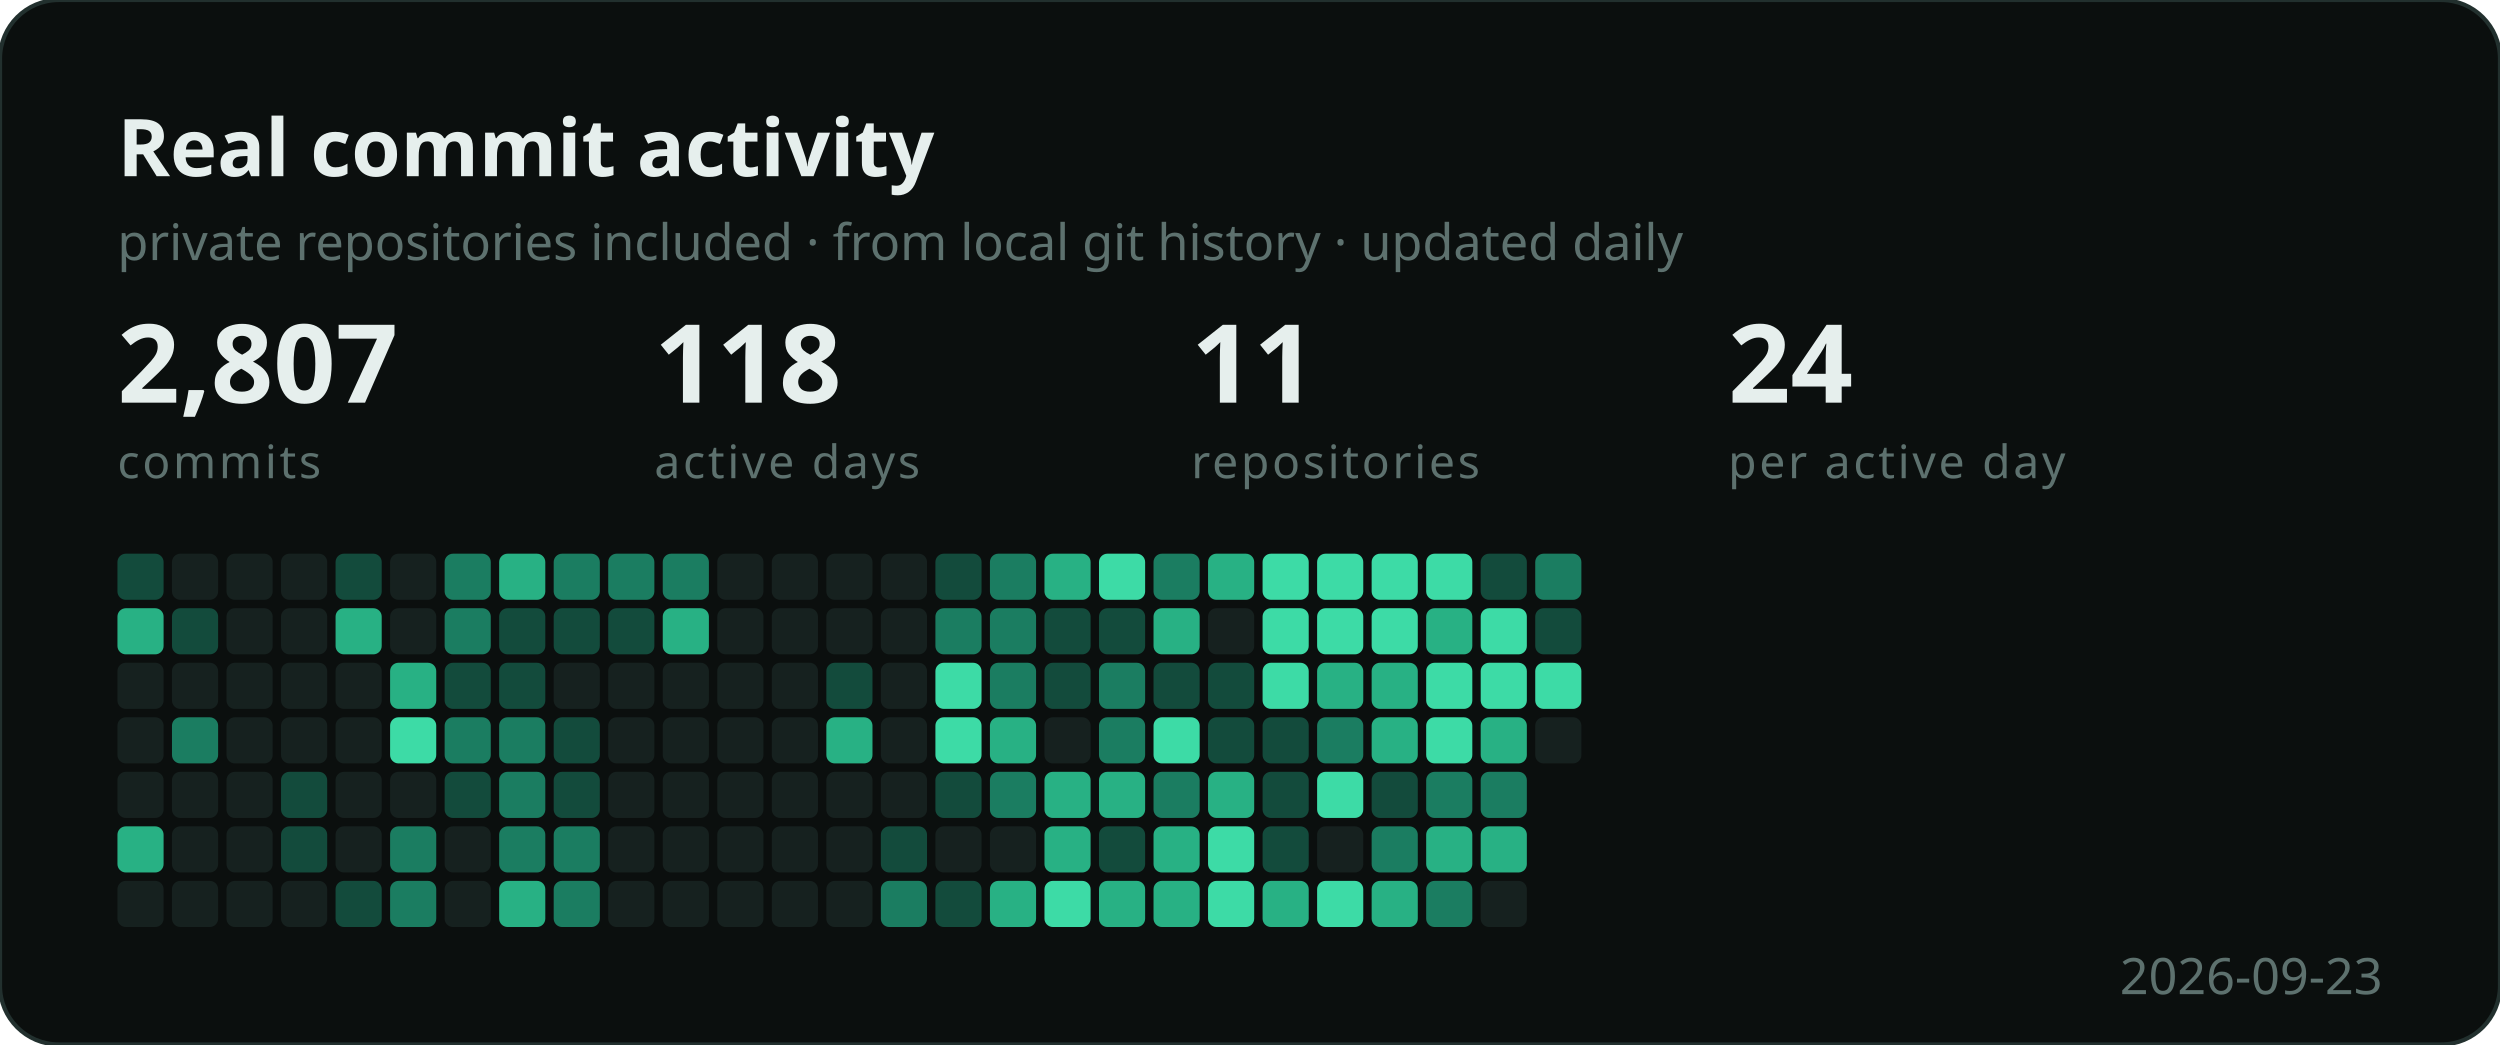
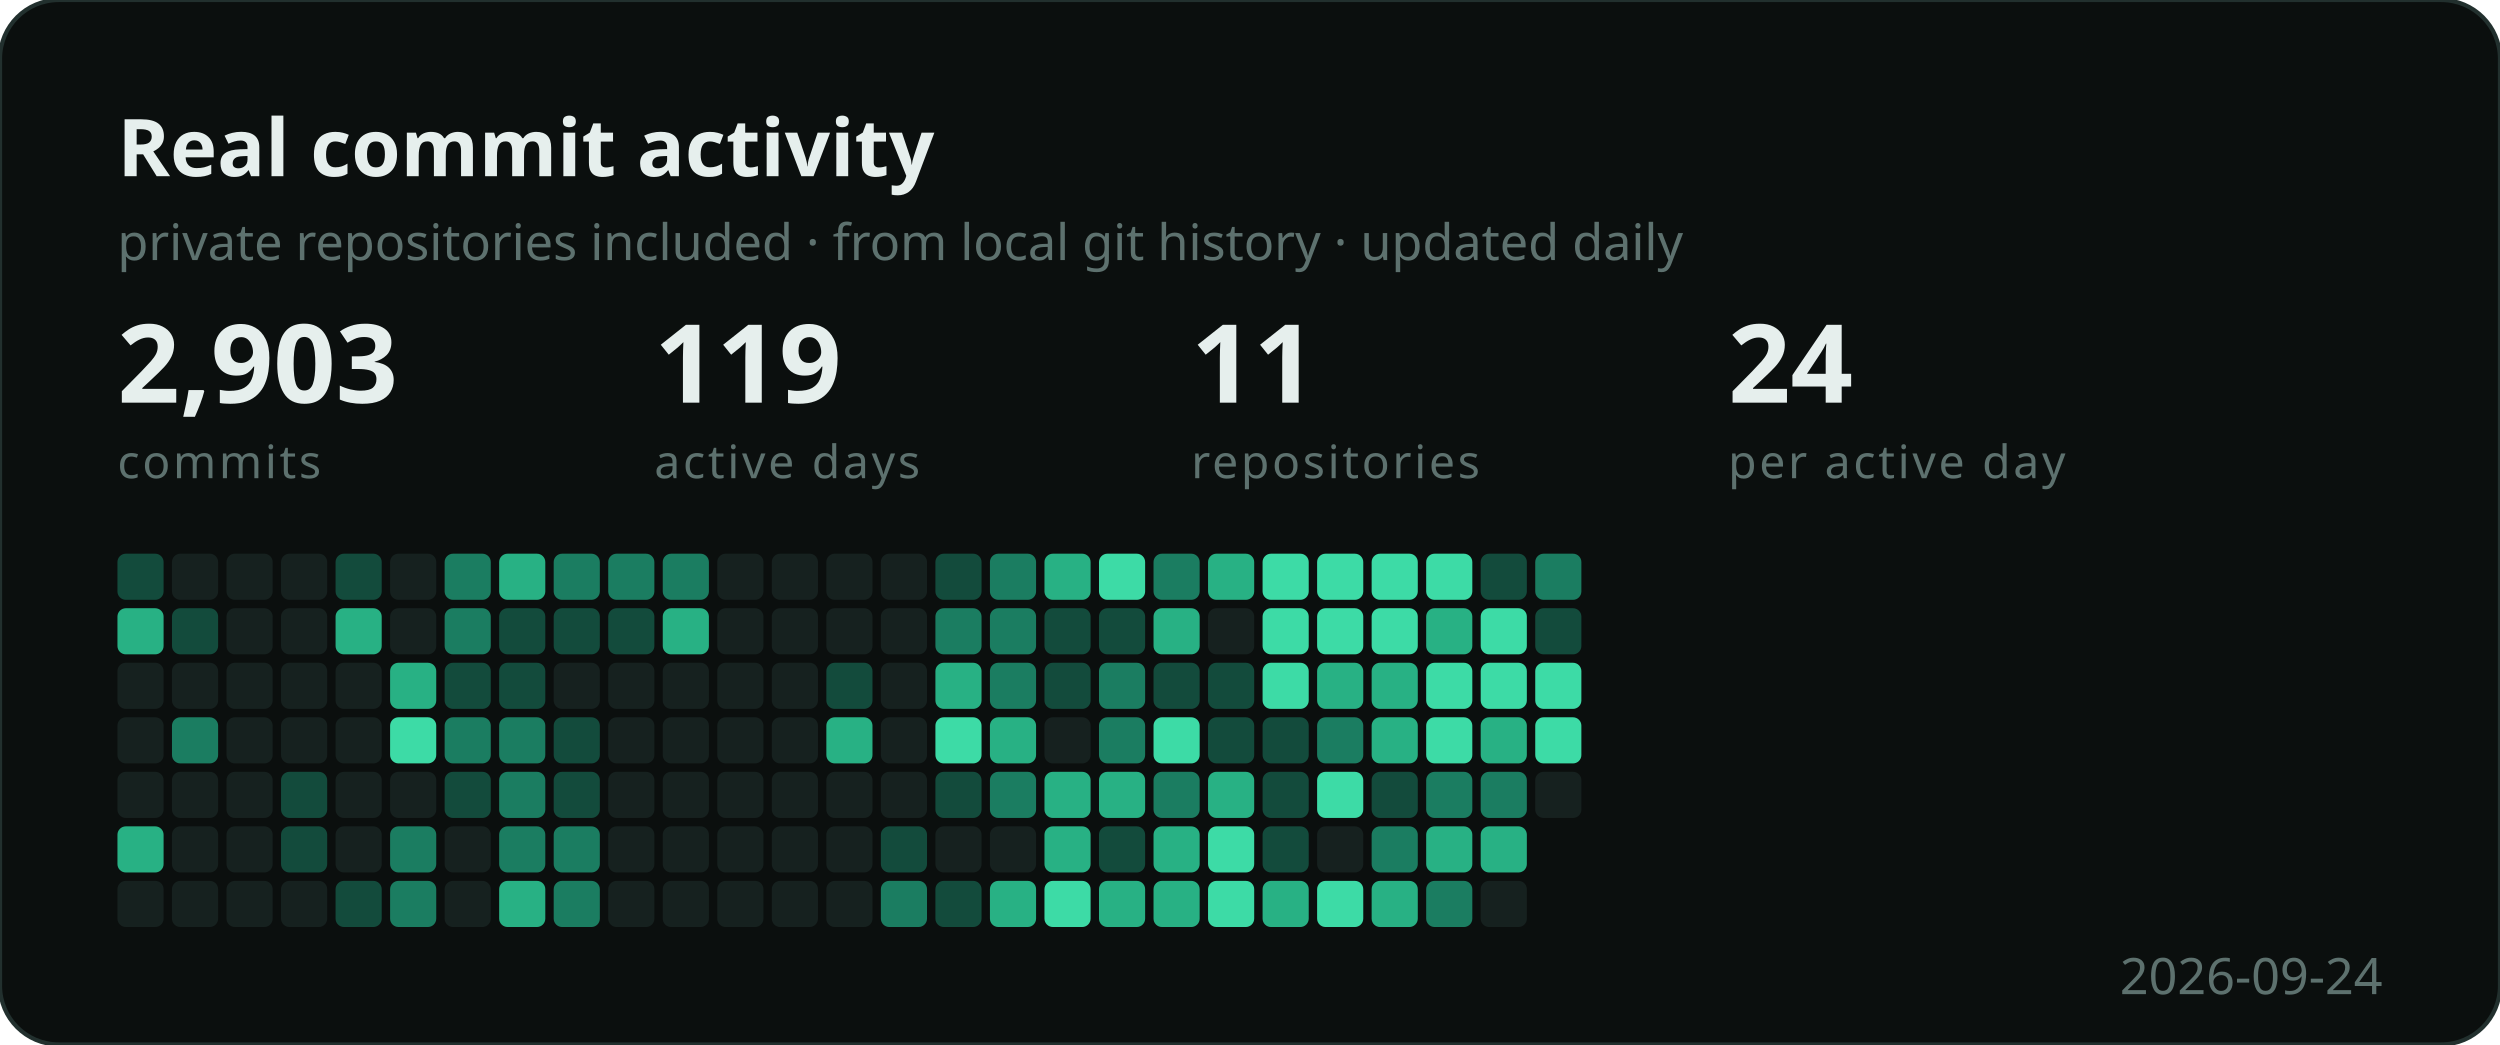
<svg xmlns="http://www.w3.org/2000/svg" width="596" height="249" viewBox="0 0 596 249" role="img" aria-label="Developer activity">
  <style>
    .b { font: 700 19px "Segoe UI", Ubuntu, sans-serif; fill: #e6efed; }
    .s { font: 400 12px "Segoe UI", Ubuntu, sans-serif; fill: #5d716e; }
    .n { font: 700 26px "Segoe UI", Ubuntu, sans-serif; fill: #e6efed; }
    .e { font: 400 11px "Segoe UI", Ubuntu, sans-serif; fill: #5d716e;
          letter-spacing: .06em; text-transform: uppercase; }
  </style>
  <rect width="596" height="249" rx="14" fill="#0b0f0e" stroke="#22302e" />
  <text x="28" y="42" class="b">Real commit activity</text>
  <text x="28" y="62" class="s">private repositories included · from local git history · updated daily</text>
-   <text x="28" y="96" class="n">2,807</text>
+   <text x="28" y="96" class="n">2,903</text>
  <text x="28" y="114" class="e">commits</text>
-   <text x="156" y="96" class="n">118</text>
+   <text x="156" y="96" class="n">119</text>
  <text x="156" y="114" class="e">active days</text>
  <text x="284" y="96" class="n">11</text>
  <text x="284" y="114" class="e">repositories</text>
  <text x="412" y="96" class="n">24</text>
  <text x="412" y="114" class="e">per active day</text>
  <g transform="translate(28,132)">
    <rect x="0" y="0" width="11" height="11" rx="2" fill="#134b3c" />
    <rect x="0" y="13" width="11" height="11" rx="2" fill="#28b184" />
    <rect x="0" y="26" width="11" height="11" rx="2" fill="#16211f" />
    <rect x="0" y="39" width="11" height="11" rx="2" fill="#16211f" />
    <rect x="0" y="52" width="11" height="11" rx="2" fill="#16211f" />
    <rect x="0" y="65" width="11" height="11" rx="2" fill="#28b184" />
    <rect x="0" y="78" width="11" height="11" rx="2" fill="#16211f" />
    <rect x="13" y="0" width="11" height="11" rx="2" fill="#16211f" />
    <rect x="13" y="13" width="11" height="11" rx="2" fill="#134b3c" />
    <rect x="13" y="26" width="11" height="11" rx="2" fill="#16211f" />
    <rect x="13" y="39" width="11" height="11" rx="2" fill="#1b7d61" />
    <rect x="13" y="52" width="11" height="11" rx="2" fill="#16211f" />
    <rect x="13" y="65" width="11" height="11" rx="2" fill="#16211f" />
    <rect x="13" y="78" width="11" height="11" rx="2" fill="#16211f" />
    <rect x="26" y="0" width="11" height="11" rx="2" fill="#16211f" />
    <rect x="26" y="13" width="11" height="11" rx="2" fill="#16211f" />
    <rect x="26" y="26" width="11" height="11" rx="2" fill="#16211f" />
    <rect x="26" y="39" width="11" height="11" rx="2" fill="#16211f" />
    <rect x="26" y="52" width="11" height="11" rx="2" fill="#16211f" />
    <rect x="26" y="65" width="11" height="11" rx="2" fill="#16211f" />
    <rect x="26" y="78" width="11" height="11" rx="2" fill="#16211f" />
    <rect x="39" y="0" width="11" height="11" rx="2" fill="#16211f" />
    <rect x="39" y="13" width="11" height="11" rx="2" fill="#16211f" />
    <rect x="39" y="26" width="11" height="11" rx="2" fill="#16211f" />
    <rect x="39" y="39" width="11" height="11" rx="2" fill="#16211f" />
    <rect x="39" y="52" width="11" height="11" rx="2" fill="#134b3c" />
    <rect x="39" y="65" width="11" height="11" rx="2" fill="#134b3c" />
    <rect x="39" y="78" width="11" height="11" rx="2" fill="#16211f" />
    <rect x="52" y="0" width="11" height="11" rx="2" fill="#134b3c" />
    <rect x="52" y="13" width="11" height="11" rx="2" fill="#28b184" />
    <rect x="52" y="26" width="11" height="11" rx="2" fill="#16211f" />
    <rect x="52" y="39" width="11" height="11" rx="2" fill="#16211f" />
    <rect x="52" y="52" width="11" height="11" rx="2" fill="#16211f" />
    <rect x="52" y="65" width="11" height="11" rx="2" fill="#16211f" />
    <rect x="52" y="78" width="11" height="11" rx="2" fill="#134b3c" />
    <rect x="65" y="0" width="11" height="11" rx="2" fill="#16211f" />
    <rect x="65" y="13" width="11" height="11" rx="2" fill="#16211f" />
    <rect x="65" y="26" width="11" height="11" rx="2" fill="#28b184" />
    <rect x="65" y="39" width="11" height="11" rx="2" fill="#3ddba6" />
    <rect x="65" y="52" width="11" height="11" rx="2" fill="#16211f" />
    <rect x="65" y="65" width="11" height="11" rx="2" fill="#1b7d61" />
    <rect x="65" y="78" width="11" height="11" rx="2" fill="#1b7d61" />
    <rect x="78" y="0" width="11" height="11" rx="2" fill="#1b7d61" />
    <rect x="78" y="13" width="11" height="11" rx="2" fill="#1b7d61" />
    <rect x="78" y="26" width="11" height="11" rx="2" fill="#134b3c" />
    <rect x="78" y="39" width="11" height="11" rx="2" fill="#1b7d61" />
    <rect x="78" y="52" width="11" height="11" rx="2" fill="#134b3c" />
    <rect x="78" y="65" width="11" height="11" rx="2" fill="#16211f" />
    <rect x="78" y="78" width="11" height="11" rx="2" fill="#16211f" />
    <rect x="91" y="0" width="11" height="11" rx="2" fill="#28b184" />
    <rect x="91" y="13" width="11" height="11" rx="2" fill="#134b3c" />
    <rect x="91" y="26" width="11" height="11" rx="2" fill="#134b3c" />
    <rect x="91" y="39" width="11" height="11" rx="2" fill="#1b7d61" />
    <rect x="91" y="52" width="11" height="11" rx="2" fill="#1b7d61" />
    <rect x="91" y="65" width="11" height="11" rx="2" fill="#1b7d61" />
    <rect x="91" y="78" width="11" height="11" rx="2" fill="#28b184" />
    <rect x="104" y="0" width="11" height="11" rx="2" fill="#1b7d61" />
    <rect x="104" y="13" width="11" height="11" rx="2" fill="#134b3c" />
    <rect x="104" y="26" width="11" height="11" rx="2" fill="#16211f" />
    <rect x="104" y="39" width="11" height="11" rx="2" fill="#134b3c" />
    <rect x="104" y="52" width="11" height="11" rx="2" fill="#134b3c" />
    <rect x="104" y="65" width="11" height="11" rx="2" fill="#1b7d61" />
    <rect x="104" y="78" width="11" height="11" rx="2" fill="#1b7d61" />
    <rect x="117" y="0" width="11" height="11" rx="2" fill="#1b7d61" />
    <rect x="117" y="13" width="11" height="11" rx="2" fill="#134b3c" />
    <rect x="117" y="26" width="11" height="11" rx="2" fill="#16211f" />
    <rect x="117" y="39" width="11" height="11" rx="2" fill="#16211f" />
    <rect x="117" y="52" width="11" height="11" rx="2" fill="#16211f" />
    <rect x="117" y="65" width="11" height="11" rx="2" fill="#16211f" />
    <rect x="117" y="78" width="11" height="11" rx="2" fill="#16211f" />
    <rect x="130" y="0" width="11" height="11" rx="2" fill="#1b7d61" />
    <rect x="130" y="13" width="11" height="11" rx="2" fill="#28b184" />
    <rect x="130" y="26" width="11" height="11" rx="2" fill="#16211f" />
    <rect x="130" y="39" width="11" height="11" rx="2" fill="#16211f" />
    <rect x="130" y="52" width="11" height="11" rx="2" fill="#16211f" />
    <rect x="130" y="65" width="11" height="11" rx="2" fill="#16211f" />
    <rect x="130" y="78" width="11" height="11" rx="2" fill="#16211f" />
    <rect x="143" y="0" width="11" height="11" rx="2" fill="#16211f" />
    <rect x="143" y="13" width="11" height="11" rx="2" fill="#16211f" />
    <rect x="143" y="26" width="11" height="11" rx="2" fill="#16211f" />
    <rect x="143" y="39" width="11" height="11" rx="2" fill="#16211f" />
    <rect x="143" y="52" width="11" height="11" rx="2" fill="#16211f" />
    <rect x="143" y="65" width="11" height="11" rx="2" fill="#16211f" />
    <rect x="143" y="78" width="11" height="11" rx="2" fill="#16211f" />
    <rect x="156" y="0" width="11" height="11" rx="2" fill="#16211f" />
    <rect x="156" y="13" width="11" height="11" rx="2" fill="#16211f" />
    <rect x="156" y="26" width="11" height="11" rx="2" fill="#16211f" />
    <rect x="156" y="39" width="11" height="11" rx="2" fill="#16211f" />
    <rect x="156" y="52" width="11" height="11" rx="2" fill="#16211f" />
    <rect x="156" y="65" width="11" height="11" rx="2" fill="#16211f" />
    <rect x="156" y="78" width="11" height="11" rx="2" fill="#16211f" />
    <rect x="169" y="0" width="11" height="11" rx="2" fill="#16211f" />
    <rect x="169" y="13" width="11" height="11" rx="2" fill="#16211f" />
    <rect x="169" y="26" width="11" height="11" rx="2" fill="#134b3c" />
    <rect x="169" y="39" width="11" height="11" rx="2" fill="#28b184" />
    <rect x="169" y="52" width="11" height="11" rx="2" fill="#16211f" />
    <rect x="169" y="65" width="11" height="11" rx="2" fill="#16211f" />
    <rect x="169" y="78" width="11" height="11" rx="2" fill="#16211f" />
    <rect x="182" y="0" width="11" height="11" rx="2" fill="#16211f" />
    <rect x="182" y="13" width="11" height="11" rx="2" fill="#16211f" />
    <rect x="182" y="26" width="11" height="11" rx="2" fill="#16211f" />
    <rect x="182" y="39" width="11" height="11" rx="2" fill="#16211f" />
    <rect x="182" y="52" width="11" height="11" rx="2" fill="#16211f" />
    <rect x="182" y="65" width="11" height="11" rx="2" fill="#134b3c" />
    <rect x="182" y="78" width="11" height="11" rx="2" fill="#1b7d61" />
    <rect x="195" y="0" width="11" height="11" rx="2" fill="#134b3c" />
    <rect x="195" y="13" width="11" height="11" rx="2" fill="#1b7d61" />
-     <rect x="195" y="26" width="11" height="11" rx="2" fill="#3ddba6" />
+     <rect x="195" y="26" width="11" height="11" rx="2" fill="#28b184" />
    <rect x="195" y="39" width="11" height="11" rx="2" fill="#3ddba6" />
    <rect x="195" y="52" width="11" height="11" rx="2" fill="#134b3c" />
    <rect x="195" y="65" width="11" height="11" rx="2" fill="#16211f" />
    <rect x="195" y="78" width="11" height="11" rx="2" fill="#134b3c" />
    <rect x="208" y="0" width="11" height="11" rx="2" fill="#1b7d61" />
    <rect x="208" y="13" width="11" height="11" rx="2" fill="#1b7d61" />
    <rect x="208" y="26" width="11" height="11" rx="2" fill="#1b7d61" />
    <rect x="208" y="39" width="11" height="11" rx="2" fill="#28b184" />
    <rect x="208" y="52" width="11" height="11" rx="2" fill="#1b7d61" />
    <rect x="208" y="65" width="11" height="11" rx="2" fill="#16211f" />
    <rect x="208" y="78" width="11" height="11" rx="2" fill="#28b184" />
    <rect x="221" y="0" width="11" height="11" rx="2" fill="#28b184" />
    <rect x="221" y="13" width="11" height="11" rx="2" fill="#134b3c" />
    <rect x="221" y="26" width="11" height="11" rx="2" fill="#134b3c" />
    <rect x="221" y="39" width="11" height="11" rx="2" fill="#16211f" />
    <rect x="221" y="52" width="11" height="11" rx="2" fill="#28b184" />
    <rect x="221" y="65" width="11" height="11" rx="2" fill="#28b184" />
    <rect x="221" y="78" width="11" height="11" rx="2" fill="#3ddba6" />
    <rect x="234" y="0" width="11" height="11" rx="2" fill="#3ddba6" />
    <rect x="234" y="13" width="11" height="11" rx="2" fill="#134b3c" />
    <rect x="234" y="26" width="11" height="11" rx="2" fill="#1b7d61" />
    <rect x="234" y="39" width="11" height="11" rx="2" fill="#1b7d61" />
    <rect x="234" y="52" width="11" height="11" rx="2" fill="#28b184" />
    <rect x="234" y="65" width="11" height="11" rx="2" fill="#134b3c" />
    <rect x="234" y="78" width="11" height="11" rx="2" fill="#28b184" />
    <rect x="247" y="0" width="11" height="11" rx="2" fill="#1b7d61" />
    <rect x="247" y="13" width="11" height="11" rx="2" fill="#28b184" />
    <rect x="247" y="26" width="11" height="11" rx="2" fill="#134b3c" />
    <rect x="247" y="39" width="11" height="11" rx="2" fill="#3ddba6" />
    <rect x="247" y="52" width="11" height="11" rx="2" fill="#1b7d61" />
    <rect x="247" y="65" width="11" height="11" rx="2" fill="#28b184" />
    <rect x="247" y="78" width="11" height="11" rx="2" fill="#28b184" />
    <rect x="260" y="0" width="11" height="11" rx="2" fill="#28b184" />
    <rect x="260" y="13" width="11" height="11" rx="2" fill="#16211f" />
    <rect x="260" y="26" width="11" height="11" rx="2" fill="#134b3c" />
    <rect x="260" y="39" width="11" height="11" rx="2" fill="#134b3c" />
    <rect x="260" y="52" width="11" height="11" rx="2" fill="#28b184" />
    <rect x="260" y="65" width="11" height="11" rx="2" fill="#3ddba6" />
    <rect x="260" y="78" width="11" height="11" rx="2" fill="#3ddba6" />
    <rect x="273" y="0" width="11" height="11" rx="2" fill="#3ddba6" />
    <rect x="273" y="13" width="11" height="11" rx="2" fill="#3ddba6" />
    <rect x="273" y="26" width="11" height="11" rx="2" fill="#3ddba6" />
    <rect x="273" y="39" width="11" height="11" rx="2" fill="#134b3c" />
    <rect x="273" y="52" width="11" height="11" rx="2" fill="#134b3c" />
    <rect x="273" y="65" width="11" height="11" rx="2" fill="#134b3c" />
    <rect x="273" y="78" width="11" height="11" rx="2" fill="#28b184" />
    <rect x="286" y="0" width="11" height="11" rx="2" fill="#3ddba6" />
    <rect x="286" y="13" width="11" height="11" rx="2" fill="#3ddba6" />
    <rect x="286" y="26" width="11" height="11" rx="2" fill="#28b184" />
    <rect x="286" y="39" width="11" height="11" rx="2" fill="#1b7d61" />
    <rect x="286" y="52" width="11" height="11" rx="2" fill="#3ddba6" />
    <rect x="286" y="65" width="11" height="11" rx="2" fill="#16211f" />
    <rect x="286" y="78" width="11" height="11" rx="2" fill="#3ddba6" />
    <rect x="299" y="0" width="11" height="11" rx="2" fill="#3ddba6" />
    <rect x="299" y="13" width="11" height="11" rx="2" fill="#3ddba6" />
    <rect x="299" y="26" width="11" height="11" rx="2" fill="#28b184" />
    <rect x="299" y="39" width="11" height="11" rx="2" fill="#28b184" />
    <rect x="299" y="52" width="11" height="11" rx="2" fill="#134b3c" />
    <rect x="299" y="65" width="11" height="11" rx="2" fill="#1b7d61" />
    <rect x="299" y="78" width="11" height="11" rx="2" fill="#28b184" />
    <rect x="312" y="0" width="11" height="11" rx="2" fill="#3ddba6" />
    <rect x="312" y="13" width="11" height="11" rx="2" fill="#28b184" />
    <rect x="312" y="26" width="11" height="11" rx="2" fill="#3ddba6" />
    <rect x="312" y="39" width="11" height="11" rx="2" fill="#3ddba6" />
    <rect x="312" y="52" width="11" height="11" rx="2" fill="#1b7d61" />
    <rect x="312" y="65" width="11" height="11" rx="2" fill="#28b184" />
    <rect x="312" y="78" width="11" height="11" rx="2" fill="#1b7d61" />
    <rect x="325" y="0" width="11" height="11" rx="2" fill="#134b3c" />
    <rect x="325" y="13" width="11" height="11" rx="2" fill="#3ddba6" />
    <rect x="325" y="26" width="11" height="11" rx="2" fill="#3ddba6" />
    <rect x="325" y="39" width="11" height="11" rx="2" fill="#28b184" />
    <rect x="325" y="52" width="11" height="11" rx="2" fill="#1b7d61" />
    <rect x="325" y="65" width="11" height="11" rx="2" fill="#28b184" />
    <rect x="325" y="78" width="11" height="11" rx="2" fill="#16211f" />
    <rect x="338" y="0" width="11" height="11" rx="2" fill="#1b7d61" />
    <rect x="338" y="13" width="11" height="11" rx="2" fill="#134b3c" />
    <rect x="338" y="26" width="11" height="11" rx="2" fill="#3ddba6" />
-     <rect x="338" y="39" width="11" height="11" rx="2" fill="#16211f" />
+     <rect x="338" y="39" width="11" height="11" rx="2" fill="#3ddba6" />
+     <rect x="338" y="52" width="11" height="11" rx="2" fill="#16211f" />
  </g>
-   <text x="568" y="237" class="s" text-anchor="end">2026-09-23</text>
+   <text x="568" y="237" class="s" text-anchor="end">2026-09-24</text>
</svg>
